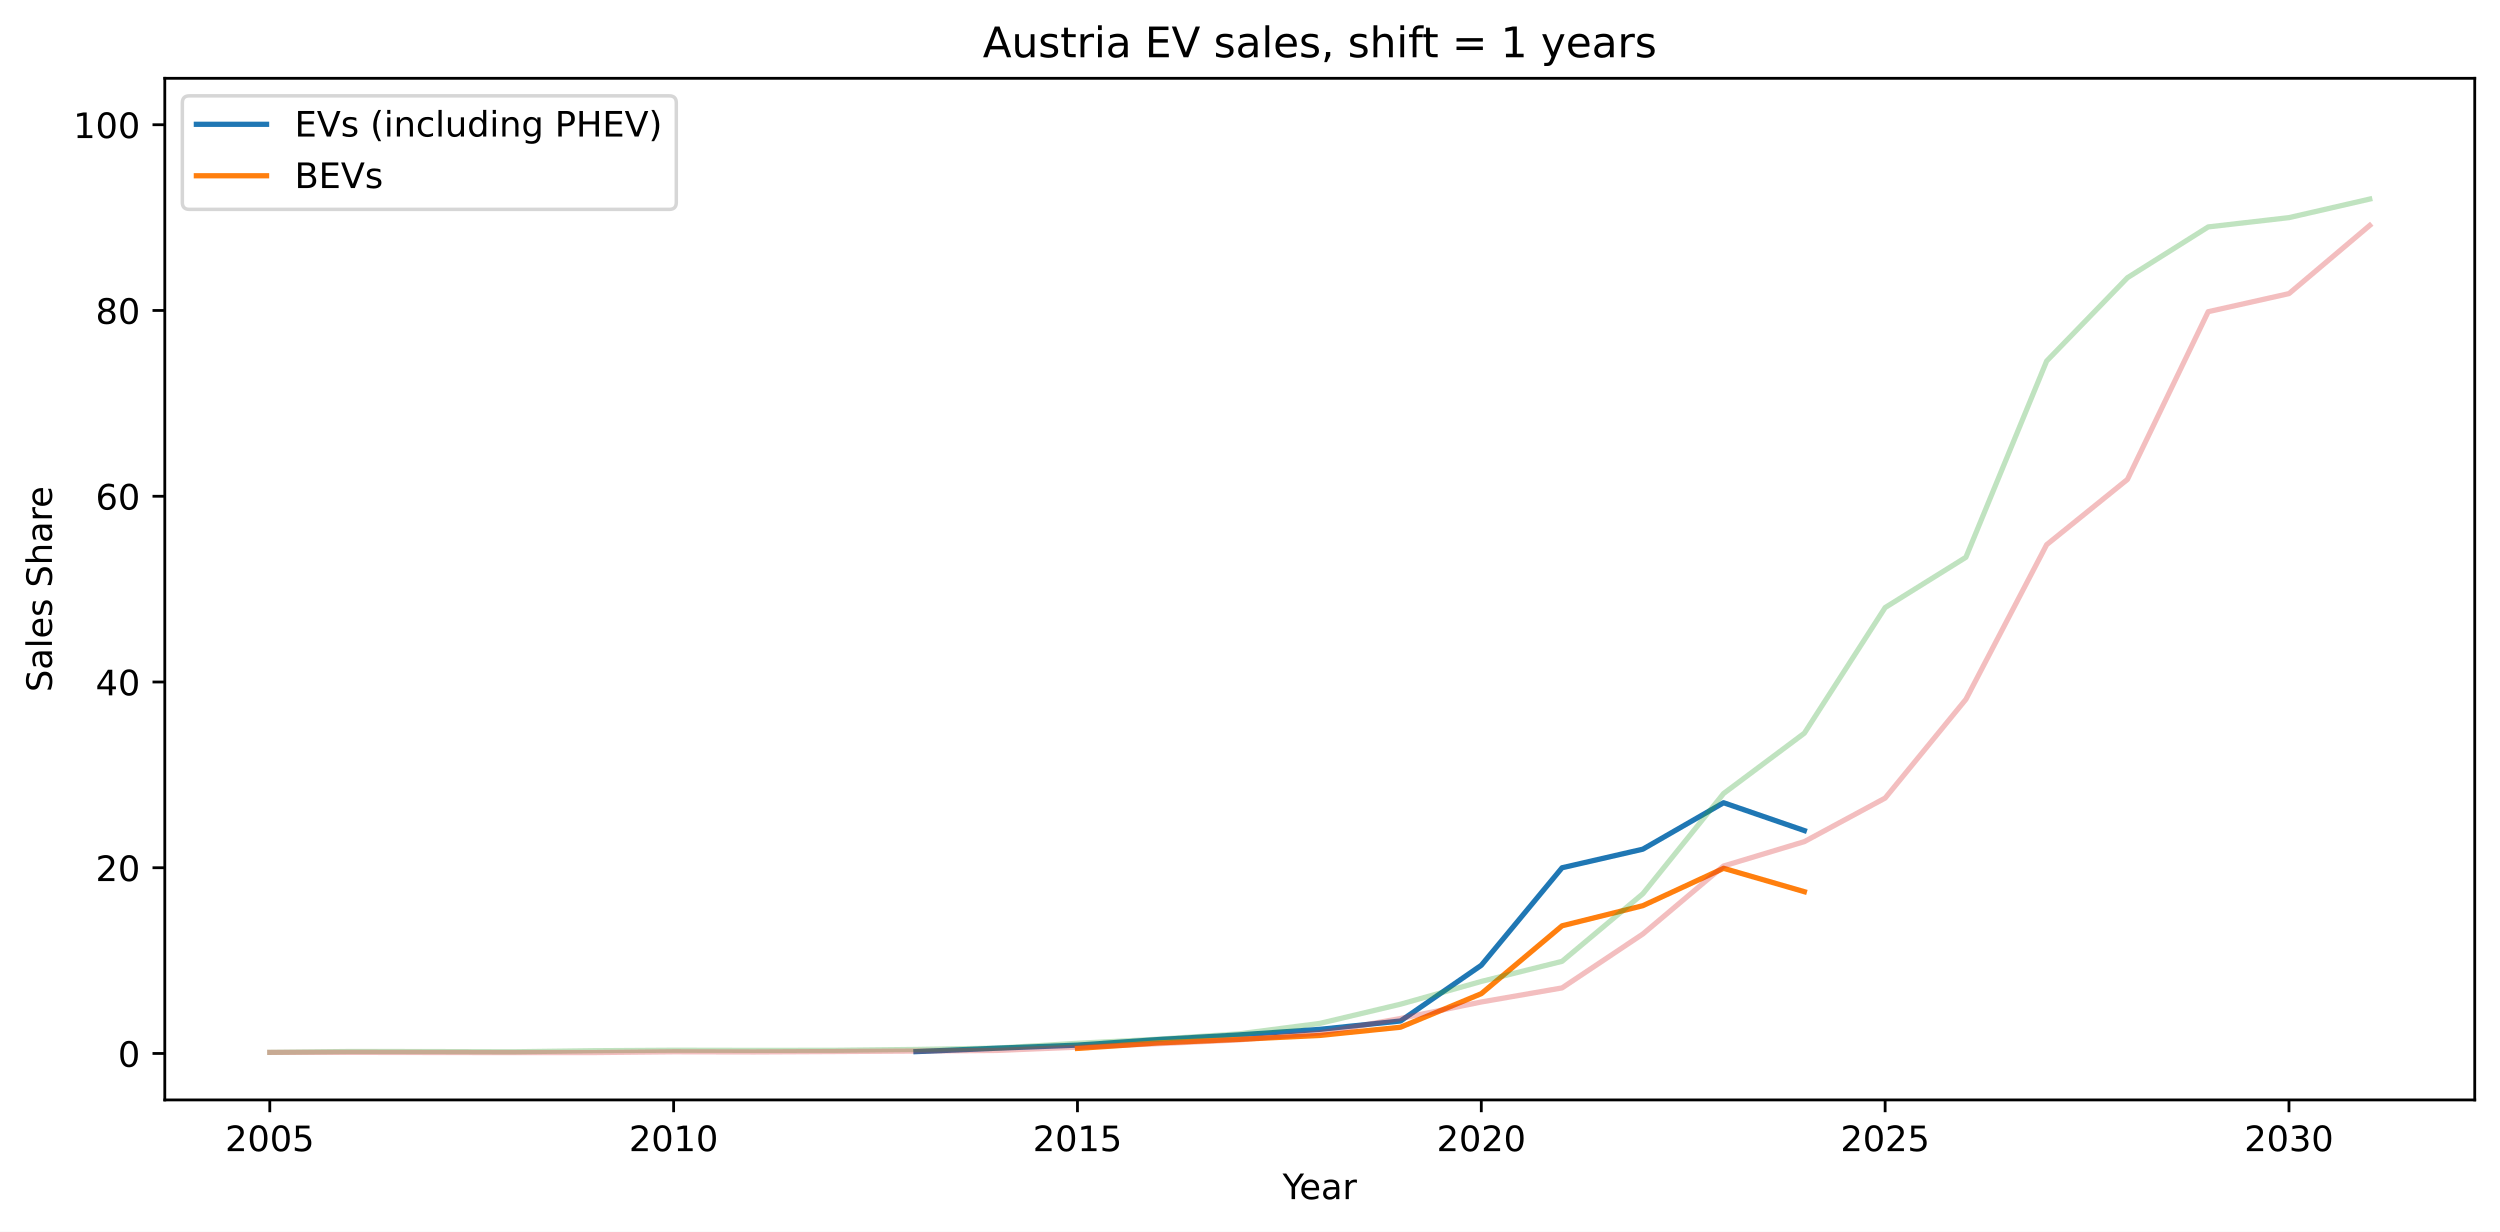
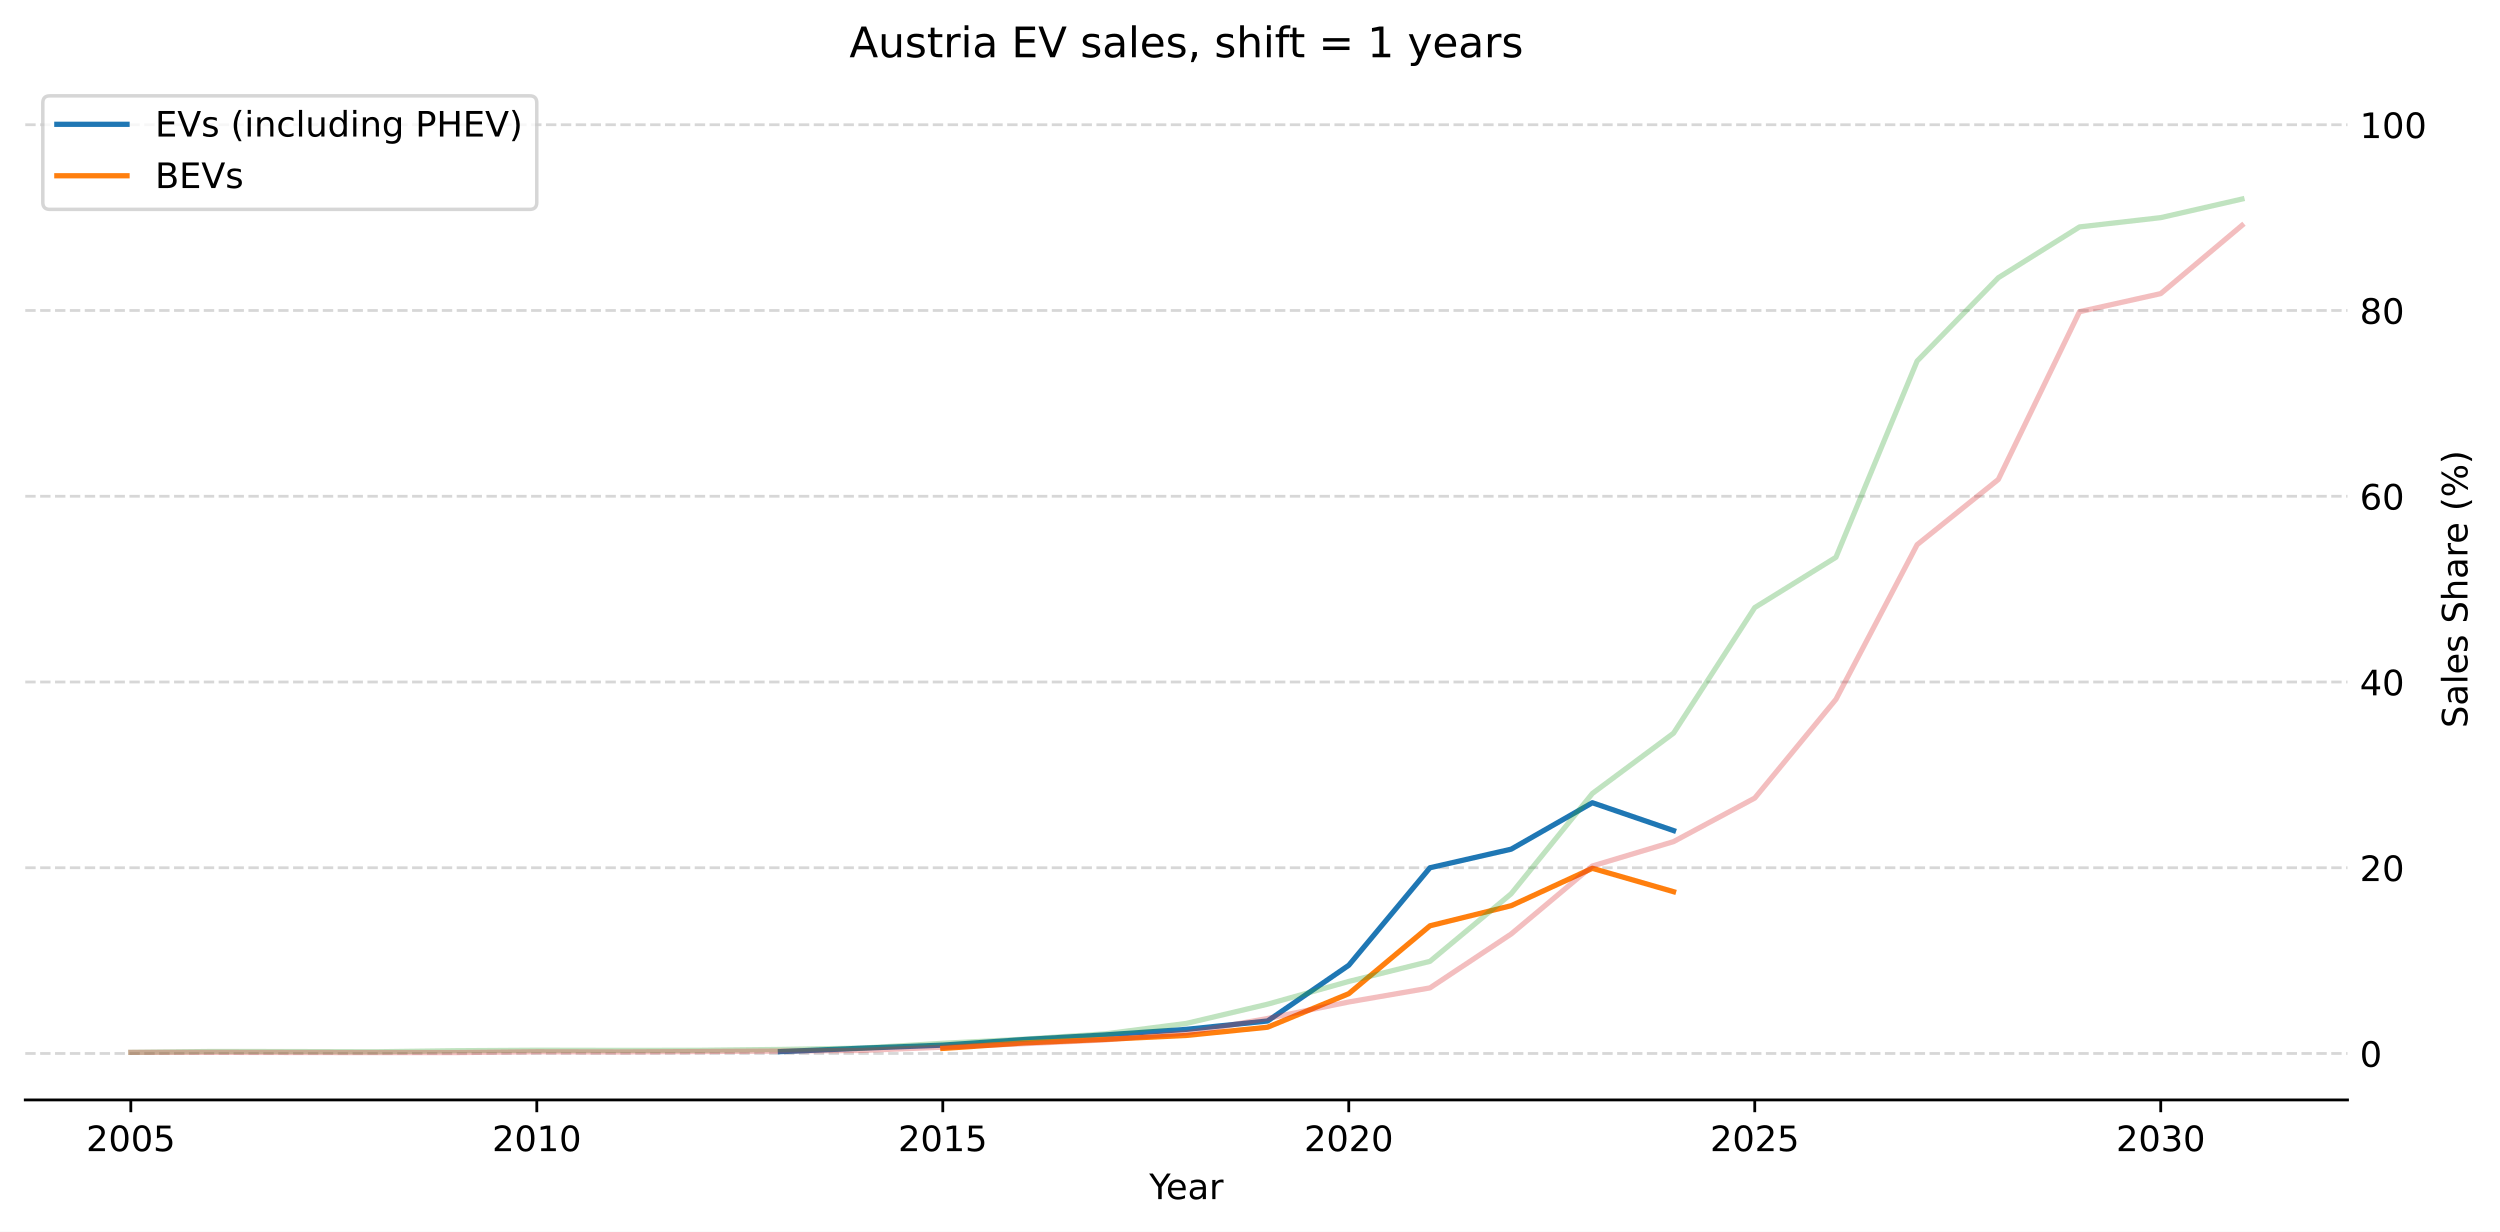
<svg xmlns="http://www.w3.org/2000/svg" xmlns:xlink="http://www.w3.org/1999/xlink" width="712.496pt" height="351.034pt" viewBox="0 0 712.496 351.034" version="1.1">
  <defs>
    <style type="text/css">*{stroke-linejoin: round; stroke-linecap: butt}</style>
  </defs>
  <g id="figure_1">
    <g id="patch_1">
      <path d="M 0 351.034  L 712.496 351.034  L 712.496 0  L 0 0  z " style="fill: #ffffff" />
    </g>
    <g id="axes_1">
      <g id="patch_2">
-         <path d="M 46.966 313.478  L 705.296 313.478  L 705.296 22.318  L 46.966 22.318  z " style="fill: #ffffff" />
+         <path d="M 7.2 313.478  L 669.03 313.478  L 669.03 22.318  L 7.2 22.318  z " style="fill: #ffffff" />
      </g>
      <g id="matplotlib.axis_1">
        <g id="xtick_1">
          <g id="line2d_1">
            <defs>
-               <path id="m5232a0e7a0" d="M 0 0  L 0 3.5  " style="stroke: #000000; stroke-width: 0.8" />
-             </defs>
-             <g>
-               <use xlink:href="#m5232a0e7a0" x="76.89" y="313.478" style="stroke: #000000; stroke-width: 0.8" />
+               <path id="m61e8351c51" d="M 0 0  L 0 3.5  " style="stroke: #000000; stroke-width: 0.8" />
+             </defs>
+             <g>
+               <use xlink:href="#m61e8351c51" x="37.283" y="313.478" style="stroke: #000000; stroke-width: 0.8" />
            </g>
          </g>
          <g id="text_1">
-             <g transform="translate(64.16472 328.0766) scale(0.1 -0.1)">
+             <g transform="translate(24.55818 328.0766) scale(0.1 -0.1)">
              <defs>
                <path id="DejaVuSans-32" d="M 1228 531  L 3431 531  L 3431 0  L 469 0  L 469 531  Q 828 903 1448 1529  Q 2069 2156 2228 2338  Q 2531 2678 2651 2914  Q 2772 3150 2772 3378  Q 2772 3750 2511 3984  Q 2250 4219 1831 4219  Q 1534 4219 1204 4116  Q 875 4013 500 3803  L 500 4441  Q 881 4594 1212 4672  Q 1544 4750 1819 4750  Q 2544 4750 2975 4387  Q 3406 4025 3406 3419  Q 3406 3131 3298 2873  Q 3191 2616 2906 2266  Q 2828 2175 2409 1742  Q 1991 1309 1228 531  z " transform="scale(0.015625)" />
                <path id="DejaVuSans-30" d="M 2034 4250  Q 1547 4250 1301 3770  Q 1056 3291 1056 2328  Q 1056 1369 1301 889  Q 1547 409 2034 409  Q 2525 409 2770 889  Q 3016 1369 3016 2328  Q 3016 3291 2770 3770  Q 2525 4250 2034 4250  z M 2034 4750  Q 2819 4750 3233 4129  Q 3647 3509 3647 2328  Q 3647 1150 3233 529  Q 2819 -91 2034 -91  Q 1250 -91 836 529  Q 422 1150 422 2328  Q 422 3509 836 4129  Q 1250 4750 2034 4750  z " transform="scale(0.015625)" />
                <path id="DejaVuSans-35" d="M 691 4666  L 3169 4666  L 3169 4134  L 1269 4134  L 1269 2991  Q 1406 3038 1543 3061  Q 1681 3084 1819 3084  Q 2600 3084 3056 2656  Q 3513 2228 3513 1497  Q 3513 744 3044 326  Q 2575 -91 1722 -91  Q 1428 -91 1123 -41  Q 819 9 494 109  L 494 744  Q 775 591 1075 516  Q 1375 441 1709 441  Q 2250 441 2565 725  Q 2881 1009 2881 1497  Q 2881 1984 2565 2268  Q 2250 2553 1709 2553  Q 1456 2553 1204 2497  Q 953 2441 691 2322  L 691 4666  z " transform="scale(0.015625)" />
              </defs>
              <use xlink:href="#DejaVuSans-32" />
              <use xlink:href="#DejaVuSans-30" transform="translate(63.62305 0)" />
              <use xlink:href="#DejaVuSans-30" transform="translate(127.2461 0)" />
              <use xlink:href="#DejaVuSans-35" transform="translate(190.8691 0)" />
            </g>
          </g>
        </g>
        <g id="xtick_2">
          <g id="line2d_2">
            <g>
-               <use xlink:href="#m5232a0e7a0" x="191.982" y="313.478" style="stroke: #000000; stroke-width: 0.8" />
+               <use xlink:href="#m61e8351c51" x="152.988" y="313.478" style="stroke: #000000; stroke-width: 0.8" />
            </g>
          </g>
          <g id="text_2">
-             <g transform="translate(179.2574 328.0766) scale(0.1 -0.1)">
+             <g transform="translate(140.2627 328.0766) scale(0.1 -0.1)">
              <defs>
                <path id="DejaVuSans-31" d="M 794 531  L 1825 531  L 1825 4091  L 703 3866  L 703 4441  L 1819 4666  L 2450 4666  L 2450 531  L 3481 531  L 3481 0  L 794 0  L 794 531  z " transform="scale(0.015625)" />
              </defs>
              <use xlink:href="#DejaVuSans-32" />
              <use xlink:href="#DejaVuSans-30" transform="translate(63.62305 0)" />
              <use xlink:href="#DejaVuSans-31" transform="translate(127.2461 0)" />
              <use xlink:href="#DejaVuSans-30" transform="translate(190.8691 0)" />
            </g>
          </g>
        </g>
        <g id="xtick_3">
          <g id="line2d_3">
            <g>
-               <use xlink:href="#m5232a0e7a0" x="307.075" y="313.478" style="stroke: #000000; stroke-width: 0.8" />
+               <use xlink:href="#m61e8351c51" x="268.692" y="313.478" style="stroke: #000000; stroke-width: 0.8" />
            </g>
          </g>
          <g id="text_3">
-             <g transform="translate(294.35 328.0766) scale(0.1 -0.1)">
+             <g transform="translate(255.9673 328.0766) scale(0.1 -0.1)">
              <use xlink:href="#DejaVuSans-32" />
              <use xlink:href="#DejaVuSans-30" transform="translate(63.62305 0)" />
              <use xlink:href="#DejaVuSans-31" transform="translate(127.2461 0)" />
              <use xlink:href="#DejaVuSans-35" transform="translate(190.8691 0)" />
            </g>
          </g>
        </g>
        <g id="xtick_4">
          <g id="line2d_4">
            <g>
-               <use xlink:href="#m5232a0e7a0" x="422.168" y="313.478" style="stroke: #000000; stroke-width: 0.8" />
+               <use xlink:href="#m61e8351c51" x="384.397" y="313.478" style="stroke: #000000; stroke-width: 0.8" />
            </g>
          </g>
          <g id="text_4">
-             <g transform="translate(409.4427 328.0766) scale(0.1 -0.1)">
+             <g transform="translate(371.6718 328.0766) scale(0.1 -0.1)">
              <use xlink:href="#DejaVuSans-32" />
              <use xlink:href="#DejaVuSans-30" transform="translate(63.62305 0)" />
              <use xlink:href="#DejaVuSans-32" transform="translate(127.2461 0)" />
              <use xlink:href="#DejaVuSans-30" transform="translate(190.8691 0)" />
            </g>
          </g>
        </g>
        <g id="xtick_5">
          <g id="line2d_5">
            <g>
-               <use xlink:href="#m5232a0e7a0" x="537.26" y="313.478" style="stroke: #000000; stroke-width: 0.8" />
+               <use xlink:href="#m61e8351c51" x="500.101" y="313.478" style="stroke: #000000; stroke-width: 0.8" />
            </g>
          </g>
          <g id="text_5">
-             <g transform="translate(524.5353 328.0766) scale(0.1 -0.1)">
+             <g transform="translate(487.3764 328.0766) scale(0.1 -0.1)">
              <use xlink:href="#DejaVuSans-32" />
              <use xlink:href="#DejaVuSans-30" transform="translate(63.62305 0)" />
              <use xlink:href="#DejaVuSans-32" transform="translate(127.2461 0)" />
              <use xlink:href="#DejaVuSans-35" transform="translate(190.8691 0)" />
            </g>
          </g>
        </g>
        <g id="xtick_6">
          <g id="line2d_6">
            <g>
-               <use xlink:href="#m5232a0e7a0" x="652.353" y="313.478" style="stroke: #000000; stroke-width: 0.8" />
+               <use xlink:href="#m61e8351c51" x="615.806" y="313.478" style="stroke: #000000; stroke-width: 0.8" />
            </g>
          </g>
          <g id="text_6">
-             <g transform="translate(639.628 328.0766) scale(0.1 -0.1)">
+             <g transform="translate(603.0809 328.0766) scale(0.1 -0.1)">
              <defs>
                <path id="DejaVuSans-33" d="M 2597 2516  Q 3050 2419 3304 2112  Q 3559 1806 3559 1356  Q 3559 666 3084 287  Q 2609 -91 1734 -91  Q 1441 -91 1130 -33  Q 819 25 488 141  L 488 750  Q 750 597 1062 519  Q 1375 441 1716 441  Q 2309 441 2620 675  Q 2931 909 2931 1356  Q 2931 1769 2642 2001  Q 2353 2234 1838 2234  L 1294 2234  L 1294 2753  L 1863 2753  Q 2328 2753 2575 2939  Q 2822 3125 2822 3475  Q 2822 3834 2567 4026  Q 2313 4219 1838 4219  Q 1578 4219 1281 4162  Q 984 4106 628 3988  L 628 4550  Q 988 4650 1302 4700  Q 1616 4750 1894 4750  Q 2613 4750 3031 4423  Q 3450 4097 3450 3541  Q 3450 3153 3228 2886  Q 3006 2619 2597 2516  z " transform="scale(0.015625)" />
              </defs>
              <use xlink:href="#DejaVuSans-32" />
              <use xlink:href="#DejaVuSans-30" transform="translate(63.62305 0)" />
              <use xlink:href="#DejaVuSans-33" transform="translate(127.2461 0)" />
              <use xlink:href="#DejaVuSans-30" transform="translate(190.8691 0)" />
            </g>
          </g>
        </g>
        <g id="text_7">
-           <g transform="translate(365.5431 341.7547) scale(0.1 -0.1)">
+           <g transform="translate(327.5275 341.7547) scale(0.1 -0.1)">
            <defs>
              <path id="DejaVuSans-59" d="M -13 4666  L 666 4666  L 1959 2747  L 3244 4666  L 3922 4666  L 2272 2222  L 2272 0  L 1638 0  L 1638 2222  L -13 4666  z " transform="scale(0.015625)" />
              <path id="DejaVuSans-65" d="M 3597 1894  L 3597 1613  L 953 1613  Q 991 1019 1311 708  Q 1631 397 2203 397  Q 2534 397 2845 478  Q 3156 559 3463 722  L 3463 178  Q 3153 47 2828 -22  Q 2503 -91 2169 -91  Q 1331 -91 842 396  Q 353 884 353 1716  Q 353 2575 817 3079  Q 1281 3584 2069 3584  Q 2775 3584 3186 3129  Q 3597 2675 3597 1894  z M 3022 2063  Q 3016 2534 2758 2815  Q 2500 3097 2075 3097  Q 1594 3097 1305 2825  Q 1016 2553 972 2059  L 3022 2063  z " transform="scale(0.015625)" />
              <path id="DejaVuSans-61" d="M 2194 1759  Q 1497 1759 1228 1600  Q 959 1441 959 1056  Q 959 750 1161 570  Q 1363 391 1709 391  Q 2188 391 2477 730  Q 2766 1069 2766 1631  L 2766 1759  L 2194 1759  z M 3341 1997  L 3341 0  L 2766 0  L 2766 531  Q 2569 213 2275 61  Q 1981 -91 1556 -91  Q 1019 -91 701 211  Q 384 513 384 1019  Q 384 1609 779 1909  Q 1175 2209 1959 2209  L 2766 2209  L 2766 2266  Q 2766 2663 2505 2880  Q 2244 3097 1772 3097  Q 1472 3097 1187 3025  Q 903 2953 641 2809  L 641 3341  Q 956 3463 1253 3523  Q 1550 3584 1831 3584  Q 2591 3584 2966 3190  Q 3341 2797 3341 1997  z " transform="scale(0.015625)" />
              <path id="DejaVuSans-72" d="M 2631 2963  Q 2534 3019 2420 3045  Q 2306 3072 2169 3072  Q 1681 3072 1420 2755  Q 1159 2438 1159 1844  L 1159 0  L 581 0  L 581 3500  L 1159 3500  L 1159 2956  Q 1341 3275 1631 3429  Q 1922 3584 2338 3584  Q 2397 3584 2469 3576  Q 2541 3569 2628 3553  L 2631 2963  z " transform="scale(0.015625)" />
            </defs>
            <use xlink:href="#DejaVuSans-59" />
            <use xlink:href="#DejaVuSans-65" transform="translate(47.83398 0)" />
            <use xlink:href="#DejaVuSans-61" transform="translate(109.3574 0)" />
            <use xlink:href="#DejaVuSans-72" transform="translate(170.6367 0)" />
          </g>
        </g>
      </g>
      <g id="matplotlib.axis_2">
        <g id="ytick_1">
          <g id="line2d_7">
-             <defs>
-               <path id="m9c0d6d8aa7" d="M 0 0  L -3.5 0  " style="stroke: #000000; stroke-width: 0.8" />
-             </defs>
-             <g>
-               <use xlink:href="#m9c0d6d8aa7" x="46.966" y="300.244" style="stroke: #000000; stroke-width: 0.8" />
-             </g>
-           </g>
+             <path d="M 7.2 300.244  L 669.03 300.244  " clip-path="url(#p2dd1807a76)" style="fill: none; stroke-dasharray: 2.96,1.28; stroke-dashoffset: 0; stroke: #b0b0b0; stroke-opacity: 0.5; stroke-width: 0.8" />
+           </g>
+           <g id="line2d_8" />
          <g id="text_8">
-             <g transform="translate(33.60312 304.0428) scale(0.1 -0.1)">
+             <g transform="translate(672.53 304.0428) scale(0.1 -0.1)">
              <use xlink:href="#DejaVuSans-30" />
            </g>
          </g>
        </g>
        <g id="ytick_2">
-           <g id="line2d_8">
-             <g>
-               <use xlink:href="#m9c0d6d8aa7" x="46.966" y="247.305" style="stroke: #000000; stroke-width: 0.8" />
-             </g>
-           </g>
+           <g id="line2d_9">
+             <path d="M 7.2 247.305  L 669.03 247.305  " clip-path="url(#p2dd1807a76)" style="fill: none; stroke-dasharray: 2.96,1.28; stroke-dashoffset: 0; stroke: #b0b0b0; stroke-opacity: 0.5; stroke-width: 0.8" />
+           </g>
+           <g id="line2d_10" />
          <g id="text_9">
-             <g transform="translate(27.24063 251.1046) scale(0.1 -0.1)">
+             <g transform="translate(672.53 251.1046) scale(0.1 -0.1)">
              <use xlink:href="#DejaVuSans-32" />
              <use xlink:href="#DejaVuSans-30" transform="translate(63.62305 0)" />
            </g>
          </g>
        </g>
        <g id="ytick_3">
-           <g id="line2d_9">
-             <g>
-               <use xlink:href="#m9c0d6d8aa7" x="46.966" y="194.367" style="stroke: #000000; stroke-width: 0.8" />
-             </g>
-           </g>
+           <g id="line2d_11">
+             <path d="M 7.2 194.367  L 669.03 194.367  " clip-path="url(#p2dd1807a76)" style="fill: none; stroke-dasharray: 2.96,1.28; stroke-dashoffset: 0; stroke: #b0b0b0; stroke-opacity: 0.5; stroke-width: 0.8" />
+           </g>
+           <g id="line2d_12" />
          <g id="text_10">
-             <g transform="translate(27.24063 198.1664) scale(0.1 -0.1)">
+             <g transform="translate(672.53 198.1664) scale(0.1 -0.1)">
              <defs>
                <path id="DejaVuSans-34" d="M 2419 4116  L 825 1625  L 2419 1625  L 2419 4116  z M 2253 4666  L 3047 4666  L 3047 1625  L 3713 1625  L 3713 1100  L 3047 1100  L 3047 0  L 2419 0  L 2419 1100  L 313 1100  L 313 1709  L 2253 4666  z " transform="scale(0.015625)" />
              </defs>
              <use xlink:href="#DejaVuSans-34" />
              <use xlink:href="#DejaVuSans-30" transform="translate(63.62305 0)" />
            </g>
          </g>
        </g>
        <g id="ytick_4">
-           <g id="line2d_10">
-             <g>
-               <use xlink:href="#m9c0d6d8aa7" x="46.966" y="141.429" style="stroke: #000000; stroke-width: 0.8" />
-             </g>
-           </g>
+           <g id="line2d_13">
+             <path d="M 7.2 141.429  L 669.03 141.429  " clip-path="url(#p2dd1807a76)" style="fill: none; stroke-dasharray: 2.96,1.28; stroke-dashoffset: 0; stroke: #b0b0b0; stroke-opacity: 0.5; stroke-width: 0.8" />
+           </g>
+           <g id="line2d_14" />
          <g id="text_11">
-             <g transform="translate(27.24063 145.2283) scale(0.1 -0.1)">
+             <g transform="translate(672.53 145.2283) scale(0.1 -0.1)">
              <defs>
                <path id="DejaVuSans-36" d="M 2113 2584  Q 1688 2584 1439 2293  Q 1191 2003 1191 1497  Q 1191 994 1439 701  Q 1688 409 2113 409  Q 2538 409 2786 701  Q 3034 994 3034 1497  Q 3034 2003 2786 2293  Q 2538 2584 2113 2584  z M 3366 4563  L 3366 3988  Q 3128 4100 2886 4159  Q 2644 4219 2406 4219  Q 1781 4219 1451 3797  Q 1122 3375 1075 2522  Q 1259 2794 1537 2939  Q 1816 3084 2150 3084  Q 2853 3084 3261 2657  Q 3669 2231 3669 1497  Q 3669 778 3244 343  Q 2819 -91 2113 -91  Q 1303 -91 875 529  Q 447 1150 447 2328  Q 447 3434 972 4092  Q 1497 4750 2381 4750  Q 2619 4750 2861 4703  Q 3103 4656 3366 4563  z " transform="scale(0.015625)" />
              </defs>
              <use xlink:href="#DejaVuSans-36" />
              <use xlink:href="#DejaVuSans-30" transform="translate(63.62305 0)" />
            </g>
          </g>
        </g>
        <g id="ytick_5">
-           <g id="line2d_11">
-             <g>
-               <use xlink:href="#m9c0d6d8aa7" x="46.966" y="88.491" style="stroke: #000000; stroke-width: 0.8" />
-             </g>
-           </g>
+           <g id="line2d_15">
+             <path d="M 7.2 88.491  L 669.03 88.491  " clip-path="url(#p2dd1807a76)" style="fill: none; stroke-dasharray: 2.96,1.28; stroke-dashoffset: 0; stroke: #b0b0b0; stroke-opacity: 0.5; stroke-width: 0.8" />
+           </g>
+           <g id="line2d_16" />
          <g id="text_12">
-             <g transform="translate(27.24063 92.29007) scale(0.1 -0.1)">
+             <g transform="translate(672.53 92.29007) scale(0.1 -0.1)">
              <defs>
                <path id="DejaVuSans-38" d="M 2034 2216  Q 1584 2216 1326 1975  Q 1069 1734 1069 1313  Q 1069 891 1326 650  Q 1584 409 2034 409  Q 2484 409 2743 651  Q 3003 894 3003 1313  Q 3003 1734 2745 1975  Q 2488 2216 2034 2216  z M 1403 2484  Q 997 2584 770 2862  Q 544 3141 544 3541  Q 544 4100 942 4425  Q 1341 4750 2034 4750  Q 2731 4750 3128 4425  Q 3525 4100 3525 3541  Q 3525 3141 3298 2862  Q 3072 2584 2669 2484  Q 3125 2378 3379 2068  Q 3634 1759 3634 1313  Q 3634 634 3220 271  Q 2806 -91 2034 -91  Q 1263 -91 848 271  Q 434 634 434 1313  Q 434 1759 690 2068  Q 947 2378 1403 2484  z M 1172 3481  Q 1172 3119 1398 2916  Q 1625 2713 2034 2713  Q 2441 2713 2670 2916  Q 2900 3119 2900 3481  Q 2900 3844 2670 4047  Q 2441 4250 2034 4250  Q 1625 4250 1398 4047  Q 1172 3844 1172 3481  z " transform="scale(0.015625)" />
              </defs>
              <use xlink:href="#DejaVuSans-38" />
              <use xlink:href="#DejaVuSans-30" transform="translate(63.62305 0)" />
            </g>
          </g>
        </g>
        <g id="ytick_6">
-           <g id="line2d_12">
-             <g>
-               <use xlink:href="#m9c0d6d8aa7" x="46.966" y="35.553" style="stroke: #000000; stroke-width: 0.8" />
-             </g>
-           </g>
+           <g id="line2d_17">
+             <path d="M 7.2 35.553  L 669.03 35.553  " clip-path="url(#p2dd1807a76)" style="fill: none; stroke-dasharray: 2.96,1.28; stroke-dashoffset: 0; stroke: #b0b0b0; stroke-opacity: 0.5; stroke-width: 0.8" />
+           </g>
+           <g id="line2d_18" />
          <g id="text_13">
-             <g transform="translate(20.87813 39.35189) scale(0.1 -0.1)">
+             <g transform="translate(672.53 39.35189) scale(0.1 -0.1)">
              <use xlink:href="#DejaVuSans-31" />
              <use xlink:href="#DejaVuSans-30" transform="translate(63.62305 0)" />
              <use xlink:href="#DejaVuSans-30" transform="translate(127.2461 0)" />
            </g>
          </g>
        </g>
        <g id="text_14">
-           <g transform="translate(14.79844 197.2223) rotate(-90) scale(0.1 -0.1)">
+           <g transform="translate(703.2159 207.4638) rotate(-90) scale(0.1 -0.1)">
            <defs>
              <path id="DejaVuSans-53" d="M 3425 4513  L 3425 3897  Q 3066 4069 2747 4153  Q 2428 4238 2131 4238  Q 1616 4238 1336 4038  Q 1056 3838 1056 3469  Q 1056 3159 1242 3001  Q 1428 2844 1947 2747  L 2328 2669  Q 3034 2534 3370 2195  Q 3706 1856 3706 1288  Q 3706 609 3251 259  Q 2797 -91 1919 -91  Q 1588 -91 1214 -16  Q 841 59 441 206  L 441 856  Q 825 641 1194 531  Q 1563 422 1919 422  Q 2459 422 2753 634  Q 3047 847 3047 1241  Q 3047 1584 2836 1778  Q 2625 1972 2144 2069  L 1759 2144  Q 1053 2284 737 2584  Q 422 2884 422 3419  Q 422 4038 858 4394  Q 1294 4750 2059 4750  Q 2388 4750 2728 4690  Q 3069 4631 3425 4513  z " transform="scale(0.015625)" />
              <path id="DejaVuSans-6c" d="M 603 4863  L 1178 4863  L 1178 0  L 603 0  L 603 4863  z " transform="scale(0.015625)" />
              <path id="DejaVuSans-73" d="M 2834 3397  L 2834 2853  Q 2591 2978 2328 3040  Q 2066 3103 1784 3103  Q 1356 3103 1142 2972  Q 928 2841 928 2578  Q 928 2378 1081 2264  Q 1234 2150 1697 2047  L 1894 2003  Q 2506 1872 2764 1633  Q 3022 1394 3022 966  Q 3022 478 2636 193  Q 2250 -91 1575 -91  Q 1294 -91 989 -36  Q 684 19 347 128  L 347 722  Q 666 556 975 473  Q 1284 391 1588 391  Q 1994 391 2212 530  Q 2431 669 2431 922  Q 2431 1156 2273 1281  Q 2116 1406 1581 1522  L 1381 1569  Q 847 1681 609 1914  Q 372 2147 372 2553  Q 372 3047 722 3315  Q 1072 3584 1716 3584  Q 2034 3584 2315 3537  Q 2597 3491 2834 3397  z " transform="scale(0.015625)" />
              <path id="DejaVuSans-20" transform="scale(0.015625)" />
              <path id="DejaVuSans-68" d="M 3513 2113  L 3513 0  L 2938 0  L 2938 2094  Q 2938 2591 2744 2837  Q 2550 3084 2163 3084  Q 1697 3084 1428 2787  Q 1159 2491 1159 1978  L 1159 0  L 581 0  L 581 4863  L 1159 4863  L 1159 2956  Q 1366 3272 1645 3428  Q 1925 3584 2291 3584  Q 2894 3584 3203 3211  Q 3513 2838 3513 2113  z " transform="scale(0.015625)" />
+               <path id="DejaVuSans-28" d="M 1984 4856  Q 1566 4138 1362 3434  Q 1159 2731 1159 2009  Q 1159 1288 1364 580  Q 1569 -128 1984 -844  L 1484 -844  Q 1016 -109 783 600  Q 550 1309 550 2009  Q 550 2706 781 3412  Q 1013 4119 1484 4856  L 1984 4856  z " transform="scale(0.015625)" />
+               <path id="DejaVuSans-25" d="M 4653 2053  Q 4381 2053 4226 1822  Q 4072 1591 4072 1178  Q 4072 772 4226 539  Q 4381 306 4653 306  Q 4919 306 5073 539  Q 5228 772 5228 1178  Q 5228 1588 5073 1820  Q 4919 2053 4653 2053  z M 4653 2450  Q 5147 2450 5437 2106  Q 5728 1763 5728 1178  Q 5728 594 5436 251  Q 5144 -91 4653 -91  Q 4153 -91 3862 251  Q 3572 594 3572 1178  Q 3572 1766 3864 2108  Q 4156 2450 4653 2450  z M 1428 4353  Q 1159 4353 1004 4120  Q 850 3888 850 3481  Q 850 3069 1003 2837  Q 1156 2606 1428 2606  Q 1700 2606 1854 2837  Q 2009 3069 2009 3481  Q 2009 3884 1853 4118  Q 1697 4353 1428 4353  z M 4250 4750  L 4750 4750  L 1831 -91  L 1331 -91  L 4250 4750  z M 1428 4750  Q 1922 4750 2215 4408  Q 2509 4066 2509 3481  Q 2509 2891 2217 2550  Q 1925 2209 1428 2209  Q 931 2209 642 2551  Q 353 2894 353 3481  Q 353 4063 643 4406  Q 934 4750 1428 4750  z " transform="scale(0.015625)" />
+               <path id="DejaVuSans-29" d="M 513 4856  L 1013 4856  Q 1481 4119 1714 3412  Q 1947 2706 1947 2009  Q 1947 1309 1714 600  Q 1481 -109 1013 -844  L 513 -844  Q 928 -128 1133 580  Q 1338 1288 1338 2009  Q 1338 2731 1133 3434  Q 928 4138 513 4856  z " transform="scale(0.015625)" />
            </defs>
            <use xlink:href="#DejaVuSans-53" />
            <use xlink:href="#DejaVuSans-61" transform="translate(63.47656 0)" />
            <use xlink:href="#DejaVuSans-6c" transform="translate(124.7559 0)" />
            <use xlink:href="#DejaVuSans-65" transform="translate(152.5391 0)" />
            <use xlink:href="#DejaVuSans-73" transform="translate(214.0625 0)" />
            <use xlink:href="#DejaVuSans-20" transform="translate(266.1621 0)" />
            <use xlink:href="#DejaVuSans-53" transform="translate(297.9492 0)" />
            <use xlink:href="#DejaVuSans-68" transform="translate(361.4258 0)" />
            <use xlink:href="#DejaVuSans-61" transform="translate(424.8047 0)" />
            <use xlink:href="#DejaVuSans-72" transform="translate(486.084 0)" />
            <use xlink:href="#DejaVuSans-65" transform="translate(524.9473 0)" />
-           </g>
-         </g>
-       </g>
-       <g id="line2d_13">
-         <path d="M 261.038 299.714  L 284.056 298.735  L 307.075 297.861  L 330.094 296.273  L 353.112 294.95  L 376.131 293.362  L 399.149 290.979  L 422.168 275.098  L 445.186 247.305  L 468.205 242.012  L 491.223 228.777  L 514.242 236.718  " clip-path="url(#pba7afc05ae)" style="fill: none; stroke: #1f77b4; stroke-width: 1.5; stroke-linecap: square" />
-       </g>
-       <g id="line2d_14">
-         <path d="M 307.075 298.797  L 330.094 297.226  L 353.112 296.217  L 376.131 295.101  L 399.149 292.752  L 422.168 283.196  L 445.186 263.849  L 468.205 258.118  L 491.223 247.468  L 514.242 254.136  " clip-path="url(#pba7afc05ae)" style="fill: none; stroke: #ff7f0e; stroke-width: 1.5; stroke-linecap: square" />
-       </g>
-       <g id="line2d_15">
-         <path d="M 76.89 299.917  L 99.908 299.67  L 122.927 299.693  L 145.945 299.759  L 168.964 299.456  L 191.982 299.312  L 215.001 299.355  L 238.019 299.333  L 261.038 299.087  L 284.056 298.71  L 307.075 297.337  L 330.094 296.167  L 353.112 294.645  L 376.131 291.668  L 399.149 286.192  L 422.168 279.707  L 445.186 273.98  L 468.205 254.717  L 491.223 226.143  L 514.242 208.951  L 537.26 173.157  L 560.279 158.822  L 583.297 102.89  L 606.316 79.149  L 629.334 64.669  L 652.353 62.022  L 675.372 56.728  " clip-path="url(#pba7afc05ae)" style="fill: none; stroke: #2ca02c; stroke-opacity: 0.3; stroke-width: 1.5; stroke-linecap: square" />
-       </g>
-       <g id="line2d_16">
-         <path d="M 76.89 299.918  L 99.908 299.921  L 122.927 299.955  L 145.945 299.985  L 168.964 299.982  L 191.982 299.757  L 215.001 299.802  L 238.019 299.686  L 261.038 299.553  L 284.056 299.375  L 307.075 298.445  L 330.094 297.452  L 353.112 296.366  L 376.131 294.379  L 399.149 290.264  L 422.168 285.56  L 445.186 281.549  L 468.205 266.187  L 491.223 246.807  L 514.242 239.86  L 537.26 227.448  L 560.279 199.307  L 583.297 155.229  L 606.316 136.636  L 629.334 88.83  L 652.353 83.678  L 675.372 64.237  " clip-path="url(#pba7afc05ae)" style="fill: none; stroke: #d62728; stroke-opacity: 0.3; stroke-width: 1.5; stroke-linecap: square" />
+             <use xlink:href="#DejaVuSans-20" transform="translate(586.4707 0)" />
+             <use xlink:href="#DejaVuSans-28" transform="translate(618.2578 0)" />
+             <use xlink:href="#DejaVuSans-25" transform="translate(657.2715 0)" />
+             <use xlink:href="#DejaVuSans-29" transform="translate(752.291 0)" />
+           </g>
+         </g>
+       </g>
+       <g id="line2d_19">
+         <path d="M 222.41 299.714  L 245.551 298.735  L 268.692 297.861  L 291.833 296.273  L 314.974 294.95  L 338.115 293.362  L 361.256 290.979  L 384.397 275.098  L 407.538 247.305  L 430.679 242.012  L 453.82 228.777  L 476.96 236.718  " clip-path="url(#p2dd1807a76)" style="fill: none; stroke: #1f77b4; stroke-width: 1.5; stroke-linecap: square" />
+       </g>
+       <g id="line2d_20">
+         <path d="M 268.692 298.797  L 291.833 297.226  L 314.974 296.217  L 338.115 295.101  L 361.256 292.752  L 384.397 283.196  L 407.538 263.849  L 430.679 258.118  L 453.82 247.468  L 476.96 254.136  " clip-path="url(#p2dd1807a76)" style="fill: none; stroke: #ff7f0e; stroke-width: 1.5; stroke-linecap: square" />
+       </g>
+       <g id="line2d_21">
+         <path d="M 37.283 299.917  L 60.424 299.67  L 83.565 299.693  L 106.706 299.759  L 129.847 299.456  L 152.988 299.312  L 176.129 299.355  L 199.27 299.333  L 222.41 299.087  L 245.551 298.71  L 268.692 297.337  L 291.833 296.167  L 314.974 294.645  L 338.115 291.668  L 361.256 286.192  L 384.397 279.707  L 407.538 273.98  L 430.679 254.717  L 453.82 226.143  L 476.96 208.951  L 500.101 173.157  L 523.242 158.822  L 546.383 102.89  L 569.524 79.149  L 592.665 64.669  L 615.806 62.022  L 638.947 56.728  " clip-path="url(#p2dd1807a76)" style="fill: none; stroke: #2ca02c; stroke-opacity: 0.3; stroke-width: 1.5; stroke-linecap: square" />
+       </g>
+       <g id="line2d_22">
+         <path d="M 37.283 299.918  L 60.424 299.921  L 83.565 299.955  L 106.706 299.985  L 129.847 299.982  L 152.988 299.757  L 176.129 299.802  L 199.27 299.686  L 222.41 299.553  L 245.551 299.375  L 268.692 298.445  L 291.833 297.452  L 314.974 296.366  L 338.115 294.379  L 361.256 290.264  L 384.397 285.56  L 407.538 281.549  L 430.679 266.187  L 453.82 246.807  L 476.96 239.86  L 500.101 227.448  L 523.242 199.307  L 546.383 155.229  L 569.524 136.636  L 592.665 88.83  L 615.806 83.678  L 638.947 64.237  " clip-path="url(#p2dd1807a76)" style="fill: none; stroke: #d62728; stroke-opacity: 0.3; stroke-width: 1.5; stroke-linecap: square" />
      </g>
      <g id="patch_3">
-         <path d="M 46.966 313.478  L 46.966 22.318  " style="fill: none; stroke: #000000; stroke-width: 0.8; stroke-linejoin: miter; stroke-linecap: square" />
-       </g>
-       <g id="patch_4">
-         <path d="M 705.296 313.478  L 705.296 22.318  " style="fill: none; stroke: #000000; stroke-width: 0.8; stroke-linejoin: miter; stroke-linecap: square" />
-       </g>
-       <g id="patch_5">
-         <path d="M 46.966 313.478  L 705.296 313.478  " style="fill: none; stroke: #000000; stroke-width: 0.8; stroke-linejoin: miter; stroke-linecap: square" />
-       </g>
-       <g id="patch_6">
-         <path d="M 46.966 22.318  L 705.296 22.318  " style="fill: none; stroke: #000000; stroke-width: 0.8; stroke-linejoin: miter; stroke-linecap: square" />
+         <path d="M 7.2 313.478  L 669.03 313.478  " style="fill: none; stroke: #000000; stroke-width: 0.8; stroke-linejoin: miter; stroke-linecap: square" />
      </g>
      <g id="text_15">
-         <g transform="translate(280.0931 16.31812) scale(0.12 -0.12)">
+         <g transform="translate(242.0775 16.31812) scale(0.12 -0.12)">
          <defs>
            <path id="DejaVuSans-41" d="M 2188 4044  L 1331 1722  L 3047 1722  L 2188 4044  z M 1831 4666  L 2547 4666  L 4325 0  L 3669 0  L 3244 1197  L 1141 1197  L 716 0  L 50 0  L 1831 4666  z " transform="scale(0.015625)" />
            <path id="DejaVuSans-75" d="M 544 1381  L 544 3500  L 1119 3500  L 1119 1403  Q 1119 906 1312 657  Q 1506 409 1894 409  Q 2359 409 2629 706  Q 2900 1003 2900 1516  L 2900 3500  L 3475 3500  L 3475 0  L 2900 0  L 2900 538  Q 2691 219 2414 64  Q 2138 -91 1772 -91  Q 1169 -91 856 284  Q 544 659 544 1381  z M 1991 3584  L 1991 3584  z " transform="scale(0.015625)" />
            <path id="DejaVuSans-74" d="M 1172 4494  L 1172 3500  L 2356 3500  L 2356 3053  L 1172 3053  L 1172 1153  Q 1172 725 1289 603  Q 1406 481 1766 481  L 2356 481  L 2356 0  L 1766 0  Q 1100 0 847 248  Q 594 497 594 1153  L 594 3053  L 172 3053  L 172 3500  L 594 3500  L 594 4494  L 1172 4494  z " transform="scale(0.015625)" />
            <path id="DejaVuSans-69" d="M 603 3500  L 1178 3500  L 1178 0  L 603 0  L 603 3500  z M 603 4863  L 1178 4863  L 1178 4134  L 603 4134  L 603 4863  z " transform="scale(0.015625)" />
            <path id="DejaVuSans-45" d="M 628 4666  L 3578 4666  L 3578 4134  L 1259 4134  L 1259 2753  L 3481 2753  L 3481 2222  L 1259 2222  L 1259 531  L 3634 531  L 3634 0  L 628 0  L 628 4666  z " transform="scale(0.015625)" />
            <path id="DejaVuSans-56" d="M 1831 0  L 50 4666  L 709 4666  L 2188 738  L 3669 4666  L 4325 4666  L 2547 0  L 1831 0  z " transform="scale(0.015625)" />
            <path id="DejaVuSans-2c" d="M 750 794  L 1409 794  L 1409 256  L 897 -744  L 494 -744  L 750 256  L 750 794  z " transform="scale(0.015625)" />
            <path id="DejaVuSans-66" d="M 2375 4863  L 2375 4384  L 1825 4384  Q 1516 4384 1395 4259  Q 1275 4134 1275 3809  L 1275 3500  L 2222 3500  L 2222 3053  L 1275 3053  L 1275 0  L 697 0  L 697 3053  L 147 3053  L 147 3500  L 697 3500  L 697 3744  Q 697 4328 969 4595  Q 1241 4863 1831 4863  L 2375 4863  z " transform="scale(0.015625)" />
            <path id="DejaVuSans-3d" d="M 678 2906  L 4684 2906  L 4684 2381  L 678 2381  L 678 2906  z M 678 1631  L 4684 1631  L 4684 1100  L 678 1100  L 678 1631  z " transform="scale(0.015625)" />
            <path id="DejaVuSans-79" d="M 2059 -325  Q 1816 -950 1584 -1140  Q 1353 -1331 966 -1331  L 506 -1331  L 506 -850  L 844 -850  Q 1081 -850 1212 -737  Q 1344 -625 1503 -206  L 1606 56  L 191 3500  L 800 3500  L 1894 763  L 2988 3500  L 3597 3500  L 2059 -325  z " transform="scale(0.015625)" />
          </defs>
          <use xlink:href="#DejaVuSans-41" />
          <use xlink:href="#DejaVuSans-75" transform="translate(68.4082 0)" />
          <use xlink:href="#DejaVuSans-73" transform="translate(131.7871 0)" />
          <use xlink:href="#DejaVuSans-74" transform="translate(183.8867 0)" />
          <use xlink:href="#DejaVuSans-72" transform="translate(223.0957 0)" />
          <use xlink:href="#DejaVuSans-69" transform="translate(264.209 0)" />
          <use xlink:href="#DejaVuSans-61" transform="translate(291.9922 0)" />
          <use xlink:href="#DejaVuSans-20" transform="translate(353.2715 0)" />
          <use xlink:href="#DejaVuSans-45" transform="translate(385.0586 0)" />
          <use xlink:href="#DejaVuSans-56" transform="translate(448.2422 0)" />
          <use xlink:href="#DejaVuSans-20" transform="translate(516.6504 0)" />
          <use xlink:href="#DejaVuSans-73" transform="translate(548.4375 0)" />
          <use xlink:href="#DejaVuSans-61" transform="translate(600.5371 0)" />
          <use xlink:href="#DejaVuSans-6c" transform="translate(661.8164 0)" />
          <use xlink:href="#DejaVuSans-65" transform="translate(689.5996 0)" />
          <use xlink:href="#DejaVuSans-73" transform="translate(751.123 0)" />
          <use xlink:href="#DejaVuSans-2c" transform="translate(803.2227 0)" />
          <use xlink:href="#DejaVuSans-20" transform="translate(835.0098 0)" />
          <use xlink:href="#DejaVuSans-73" transform="translate(866.7969 0)" />
          <use xlink:href="#DejaVuSans-68" transform="translate(918.8965 0)" />
          <use xlink:href="#DejaVuSans-69" transform="translate(982.2754 0)" />
          <use xlink:href="#DejaVuSans-66" transform="translate(1010.059 0)" />
          <use xlink:href="#DejaVuSans-74" transform="translate(1043.514 0)" />
          <use xlink:href="#DejaVuSans-20" transform="translate(1082.723 0)" />
          <use xlink:href="#DejaVuSans-3d" transform="translate(1114.51 0)" />
          <use xlink:href="#DejaVuSans-20" transform="translate(1198.299 0)" />
          <use xlink:href="#DejaVuSans-31" transform="translate(1230.086 0)" />
          <use xlink:href="#DejaVuSans-20" transform="translate(1293.709 0)" />
          <use xlink:href="#DejaVuSans-79" transform="translate(1325.496 0)" />
          <use xlink:href="#DejaVuSans-65" transform="translate(1384.676 0)" />
          <use xlink:href="#DejaVuSans-61" transform="translate(1446.199 0)" />
          <use xlink:href="#DejaVuSans-72" transform="translate(1507.479 0)" />
          <use xlink:href="#DejaVuSans-73" transform="translate(1548.592 0)" />
        </g>
      </g>
      <g id="legend_1">
-         <g id="patch_7">
-           <path d="M 53.966 59.674  L 190.745 59.674  Q 192.745 59.674 192.745 57.674  L 192.745 29.318  Q 192.745 27.318 190.745 27.318  L 53.966 27.318  Q 51.966 27.318 51.966 29.318  L 51.966 57.674  Q 51.966 59.674 53.966 59.674  z " style="fill: #ffffff; opacity: 0.8; stroke: #cccccc; stroke-linejoin: miter" />
-         </g>
-         <g id="line2d_17">
-           <path d="M 55.966 35.417  L 65.966 35.417  L 75.966 35.417  " style="fill: none; stroke: #1f77b4; stroke-width: 1.5; stroke-linecap: square" />
+         <g id="patch_4">
+           <path d="M 14.2 59.674  L 150.98 59.674  Q 152.98 59.674 152.98 57.674  L 152.98 29.318  Q 152.98 27.318 150.98 27.318  L 14.2 27.318  Q 12.2 27.318 12.2 29.318  L 12.2 57.674  Q 12.2 59.674 14.2 59.674  z " style="fill: #ffffff; opacity: 0.8; stroke: #cccccc; stroke-linejoin: miter" />
+         </g>
+         <g id="line2d_23">
+           <path d="M 16.2 35.417  L 26.2 35.417  L 36.2 35.417  " style="fill: none; stroke: #1f77b4; stroke-width: 1.5; stroke-linecap: square" />
        </g>
        <g id="text_16">
-           <g transform="translate(83.96563 38.91656) scale(0.1 -0.1)">
-             <defs>
-               <path id="DejaVuSans-28" d="M 1984 4856  Q 1566 4138 1362 3434  Q 1159 2731 1159 2009  Q 1159 1288 1364 580  Q 1569 -128 1984 -844  L 1484 -844  Q 1016 -109 783 600  Q 550 1309 550 2009  Q 550 2706 781 3412  Q 1013 4119 1484 4856  L 1984 4856  z " transform="scale(0.015625)" />
+           <g transform="translate(44.2 38.91656) scale(0.1 -0.1)">
+             <defs>
              <path id="DejaVuSans-6e" d="M 3513 2113  L 3513 0  L 2938 0  L 2938 2094  Q 2938 2591 2744 2837  Q 2550 3084 2163 3084  Q 1697 3084 1428 2787  Q 1159 2491 1159 1978  L 1159 0  L 581 0  L 581 3500  L 1159 3500  L 1159 2956  Q 1366 3272 1645 3428  Q 1925 3584 2291 3584  Q 2894 3584 3203 3211  Q 3513 2838 3513 2113  z " transform="scale(0.015625)" />
              <path id="DejaVuSans-63" d="M 3122 3366  L 3122 2828  Q 2878 2963 2633 3030  Q 2388 3097 2138 3097  Q 1578 3097 1268 2742  Q 959 2388 959 1747  Q 959 1106 1268 751  Q 1578 397 2138 397  Q 2388 397 2633 464  Q 2878 531 3122 666  L 3122 134  Q 2881 22 2623 -34  Q 2366 -91 2075 -91  Q 1284 -91 818 406  Q 353 903 353 1747  Q 353 2603 823 3093  Q 1294 3584 2113 3584  Q 2378 3584 2631 3529  Q 2884 3475 3122 3366  z " transform="scale(0.015625)" />
              <path id="DejaVuSans-64" d="M 2906 2969  L 2906 4863  L 3481 4863  L 3481 0  L 2906 0  L 2906 525  Q 2725 213 2448 61  Q 2172 -91 1784 -91  Q 1150 -91 751 415  Q 353 922 353 1747  Q 353 2572 751 3078  Q 1150 3584 1784 3584  Q 2172 3584 2448 3432  Q 2725 3281 2906 2969  z M 947 1747  Q 947 1113 1208 752  Q 1469 391 1925 391  Q 2381 391 2643 752  Q 2906 1113 2906 1747  Q 2906 2381 2643 2742  Q 2381 3103 1925 3103  Q 1469 3103 1208 2742  Q 947 2381 947 1747  z " transform="scale(0.015625)" />
              <path id="DejaVuSans-67" d="M 2906 1791  Q 2906 2416 2648 2759  Q 2391 3103 1925 3103  Q 1463 3103 1205 2759  Q 947 2416 947 1791  Q 947 1169 1205 825  Q 1463 481 1925 481  Q 2391 481 2648 825  Q 2906 1169 2906 1791  z M 3481 434  Q 3481 -459 3084 -895  Q 2688 -1331 1869 -1331  Q 1566 -1331 1297 -1286  Q 1028 -1241 775 -1147  L 775 -588  Q 1028 -725 1275 -790  Q 1522 -856 1778 -856  Q 2344 -856 2625 -561  Q 2906 -266 2906 331  L 2906 616  Q 2728 306 2450 153  Q 2172 0 1784 0  Q 1141 0 747 490  Q 353 981 353 1791  Q 353 2603 747 3093  Q 1141 3584 1784 3584  Q 2172 3584 2450 3431  Q 2728 3278 2906 2969  L 2906 3500  L 3481 3500  L 3481 434  z " transform="scale(0.015625)" />
              <path id="DejaVuSans-50" d="M 1259 4147  L 1259 2394  L 2053 2394  Q 2494 2394 2734 2622  Q 2975 2850 2975 3272  Q 2975 3691 2734 3919  Q 2494 4147 2053 4147  L 1259 4147  z M 628 4666  L 2053 4666  Q 2838 4666 3239 4311  Q 3641 3956 3641 3272  Q 3641 2581 3239 2228  Q 2838 1875 2053 1875  L 1259 1875  L 1259 0  L 628 0  L 628 4666  z " transform="scale(0.015625)" />
              <path id="DejaVuSans-48" d="M 628 4666  L 1259 4666  L 1259 2753  L 3553 2753  L 3553 4666  L 4184 4666  L 4184 0  L 3553 0  L 3553 2222  L 1259 2222  L 1259 0  L 628 0  L 628 4666  z " transform="scale(0.015625)" />
-               <path id="DejaVuSans-29" d="M 513 4856  L 1013 4856  Q 1481 4119 1714 3412  Q 1947 2706 1947 2009  Q 1947 1309 1714 600  Q 1481 -109 1013 -844  L 513 -844  Q 928 -128 1133 580  Q 1338 1288 1338 2009  Q 1338 2731 1133 3434  Q 928 4138 513 4856  z " transform="scale(0.015625)" />
            </defs>
            <use xlink:href="#DejaVuSans-45" />
            <use xlink:href="#DejaVuSans-56" transform="translate(63.18359 0)" />
            <use xlink:href="#DejaVuSans-73" transform="translate(131.5918 0)" />
            <use xlink:href="#DejaVuSans-20" transform="translate(183.6914 0)" />
            <use xlink:href="#DejaVuSans-28" transform="translate(215.4785 0)" />
            <use xlink:href="#DejaVuSans-69" transform="translate(254.4922 0)" />
            <use xlink:href="#DejaVuSans-6e" transform="translate(282.2754 0)" />
            <use xlink:href="#DejaVuSans-63" transform="translate(345.6543 0)" />
            <use xlink:href="#DejaVuSans-6c" transform="translate(400.6348 0)" />
            <use xlink:href="#DejaVuSans-75" transform="translate(428.418 0)" />
            <use xlink:href="#DejaVuSans-64" transform="translate(491.7969 0)" />
            <use xlink:href="#DejaVuSans-69" transform="translate(555.2734 0)" />
            <use xlink:href="#DejaVuSans-6e" transform="translate(583.0566 0)" />
            <use xlink:href="#DejaVuSans-67" transform="translate(646.4355 0)" />
            <use xlink:href="#DejaVuSans-20" transform="translate(709.9121 0)" />
            <use xlink:href="#DejaVuSans-50" transform="translate(741.6992 0)" />
            <use xlink:href="#DejaVuSans-48" transform="translate(802.002 0)" />
            <use xlink:href="#DejaVuSans-45" transform="translate(877.1973 0)" />
            <use xlink:href="#DejaVuSans-56" transform="translate(940.3809 0)" />
            <use xlink:href="#DejaVuSans-29" transform="translate(1008.789 0)" />
          </g>
        </g>
-         <g id="line2d_18">
-           <path d="M 55.966 50.095  L 65.966 50.095  L 75.966 50.095  " style="fill: none; stroke: #ff7f0e; stroke-width: 1.5; stroke-linecap: square" />
+         <g id="line2d_24">
+           <path d="M 16.2 50.095  L 26.2 50.095  L 36.2 50.095  " style="fill: none; stroke: #ff7f0e; stroke-width: 1.5; stroke-linecap: square" />
        </g>
        <g id="text_17">
-           <g transform="translate(83.96563 53.59469) scale(0.1 -0.1)">
+           <g transform="translate(44.2 53.59469) scale(0.1 -0.1)">
            <defs>
              <path id="DejaVuSans-42" d="M 1259 2228  L 1259 519  L 2272 519  Q 2781 519 3026 730  Q 3272 941 3272 1375  Q 3272 1813 3026 2020  Q 2781 2228 2272 2228  L 1259 2228  z M 1259 4147  L 1259 2741  L 2194 2741  Q 2656 2741 2882 2914  Q 3109 3088 3109 3444  Q 3109 3797 2882 3972  Q 2656 4147 2194 4147  L 1259 4147  z M 628 4666  L 2241 4666  Q 2963 4666 3353 4366  Q 3744 4066 3744 3513  Q 3744 3084 3544 2831  Q 3344 2578 2956 2516  Q 3422 2416 3680 2098  Q 3938 1781 3938 1306  Q 3938 681 3513 340  Q 3088 0 2303 0  L 628 0  L 628 4666  z " transform="scale(0.015625)" />
            </defs>
            <use xlink:href="#DejaVuSans-42" />
            <use xlink:href="#DejaVuSans-45" transform="translate(68.60352 0)" />
            <use xlink:href="#DejaVuSans-56" transform="translate(131.7871 0)" />
            <use xlink:href="#DejaVuSans-73" transform="translate(200.1953 0)" />
          </g>
        </g>
      </g>
    </g>
  </g>
  <defs>
-     <clipPath id="pba7afc05ae">
-       <rect x="46.966" y="22.318" width="658.33" height="291.16" />
+     <clipPath id="p2dd1807a76">
+       <rect x="7.2" y="22.318" width="661.83" height="291.16" />
    </clipPath>
  </defs>
</svg>
